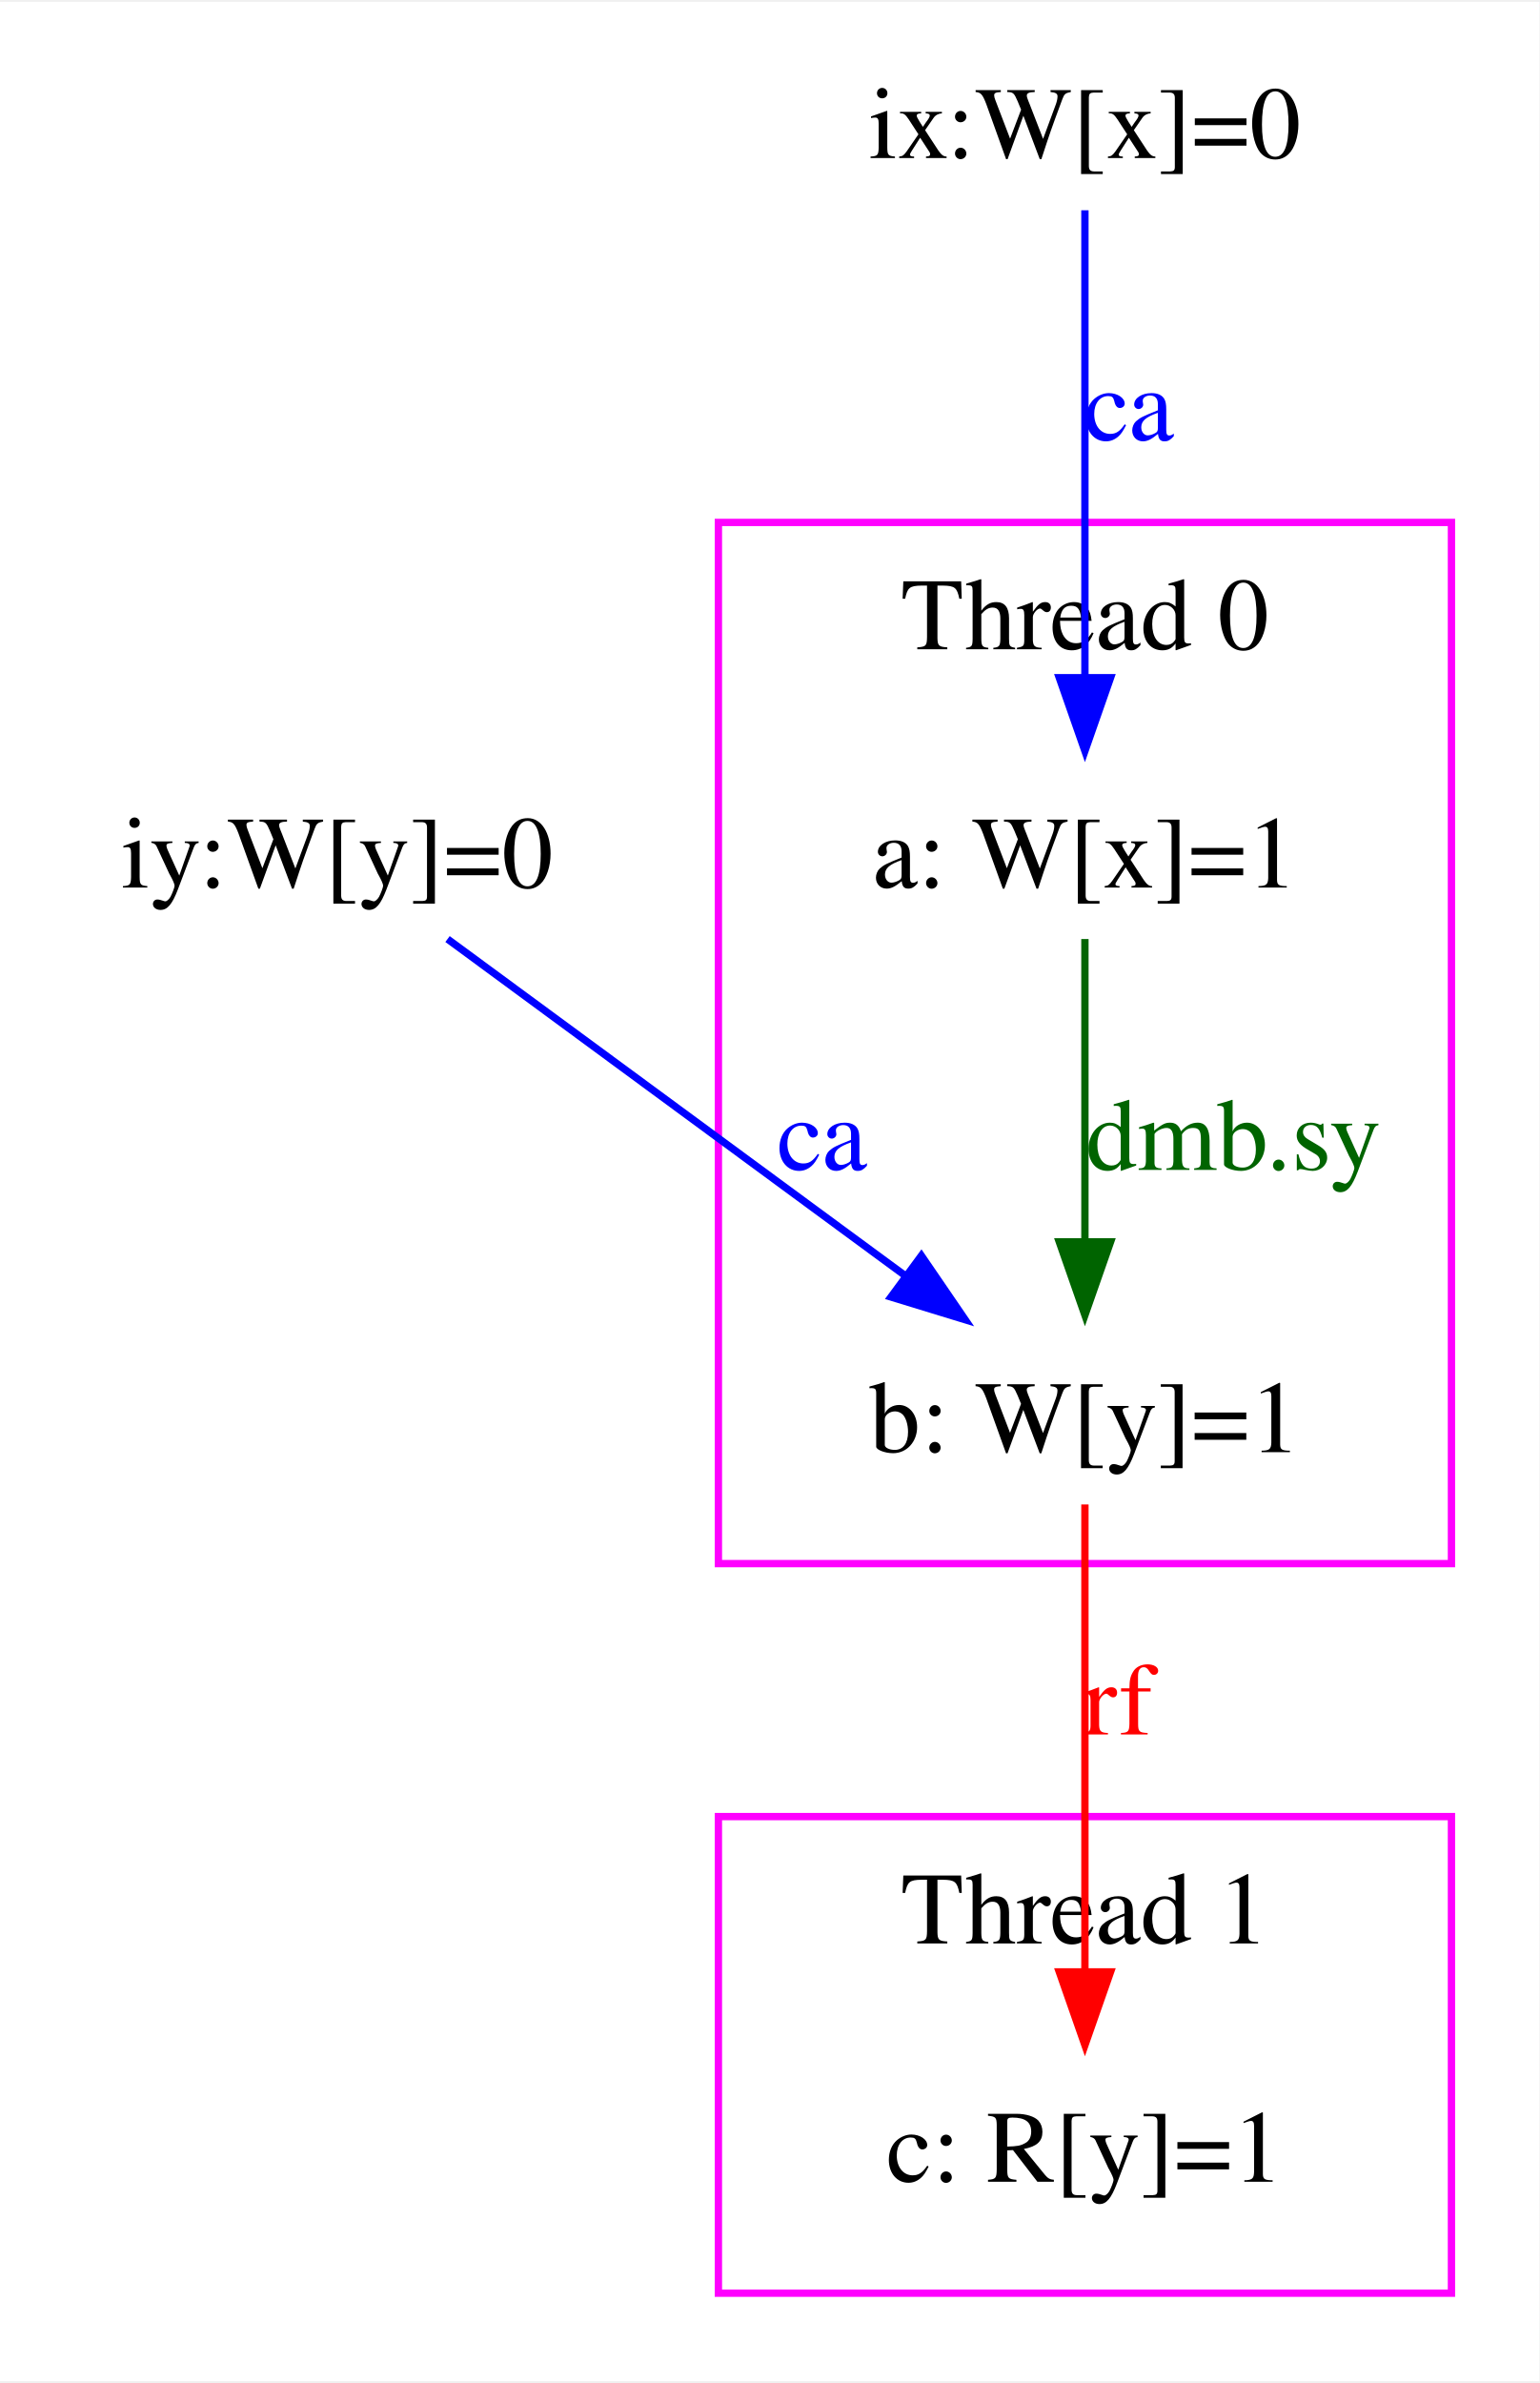
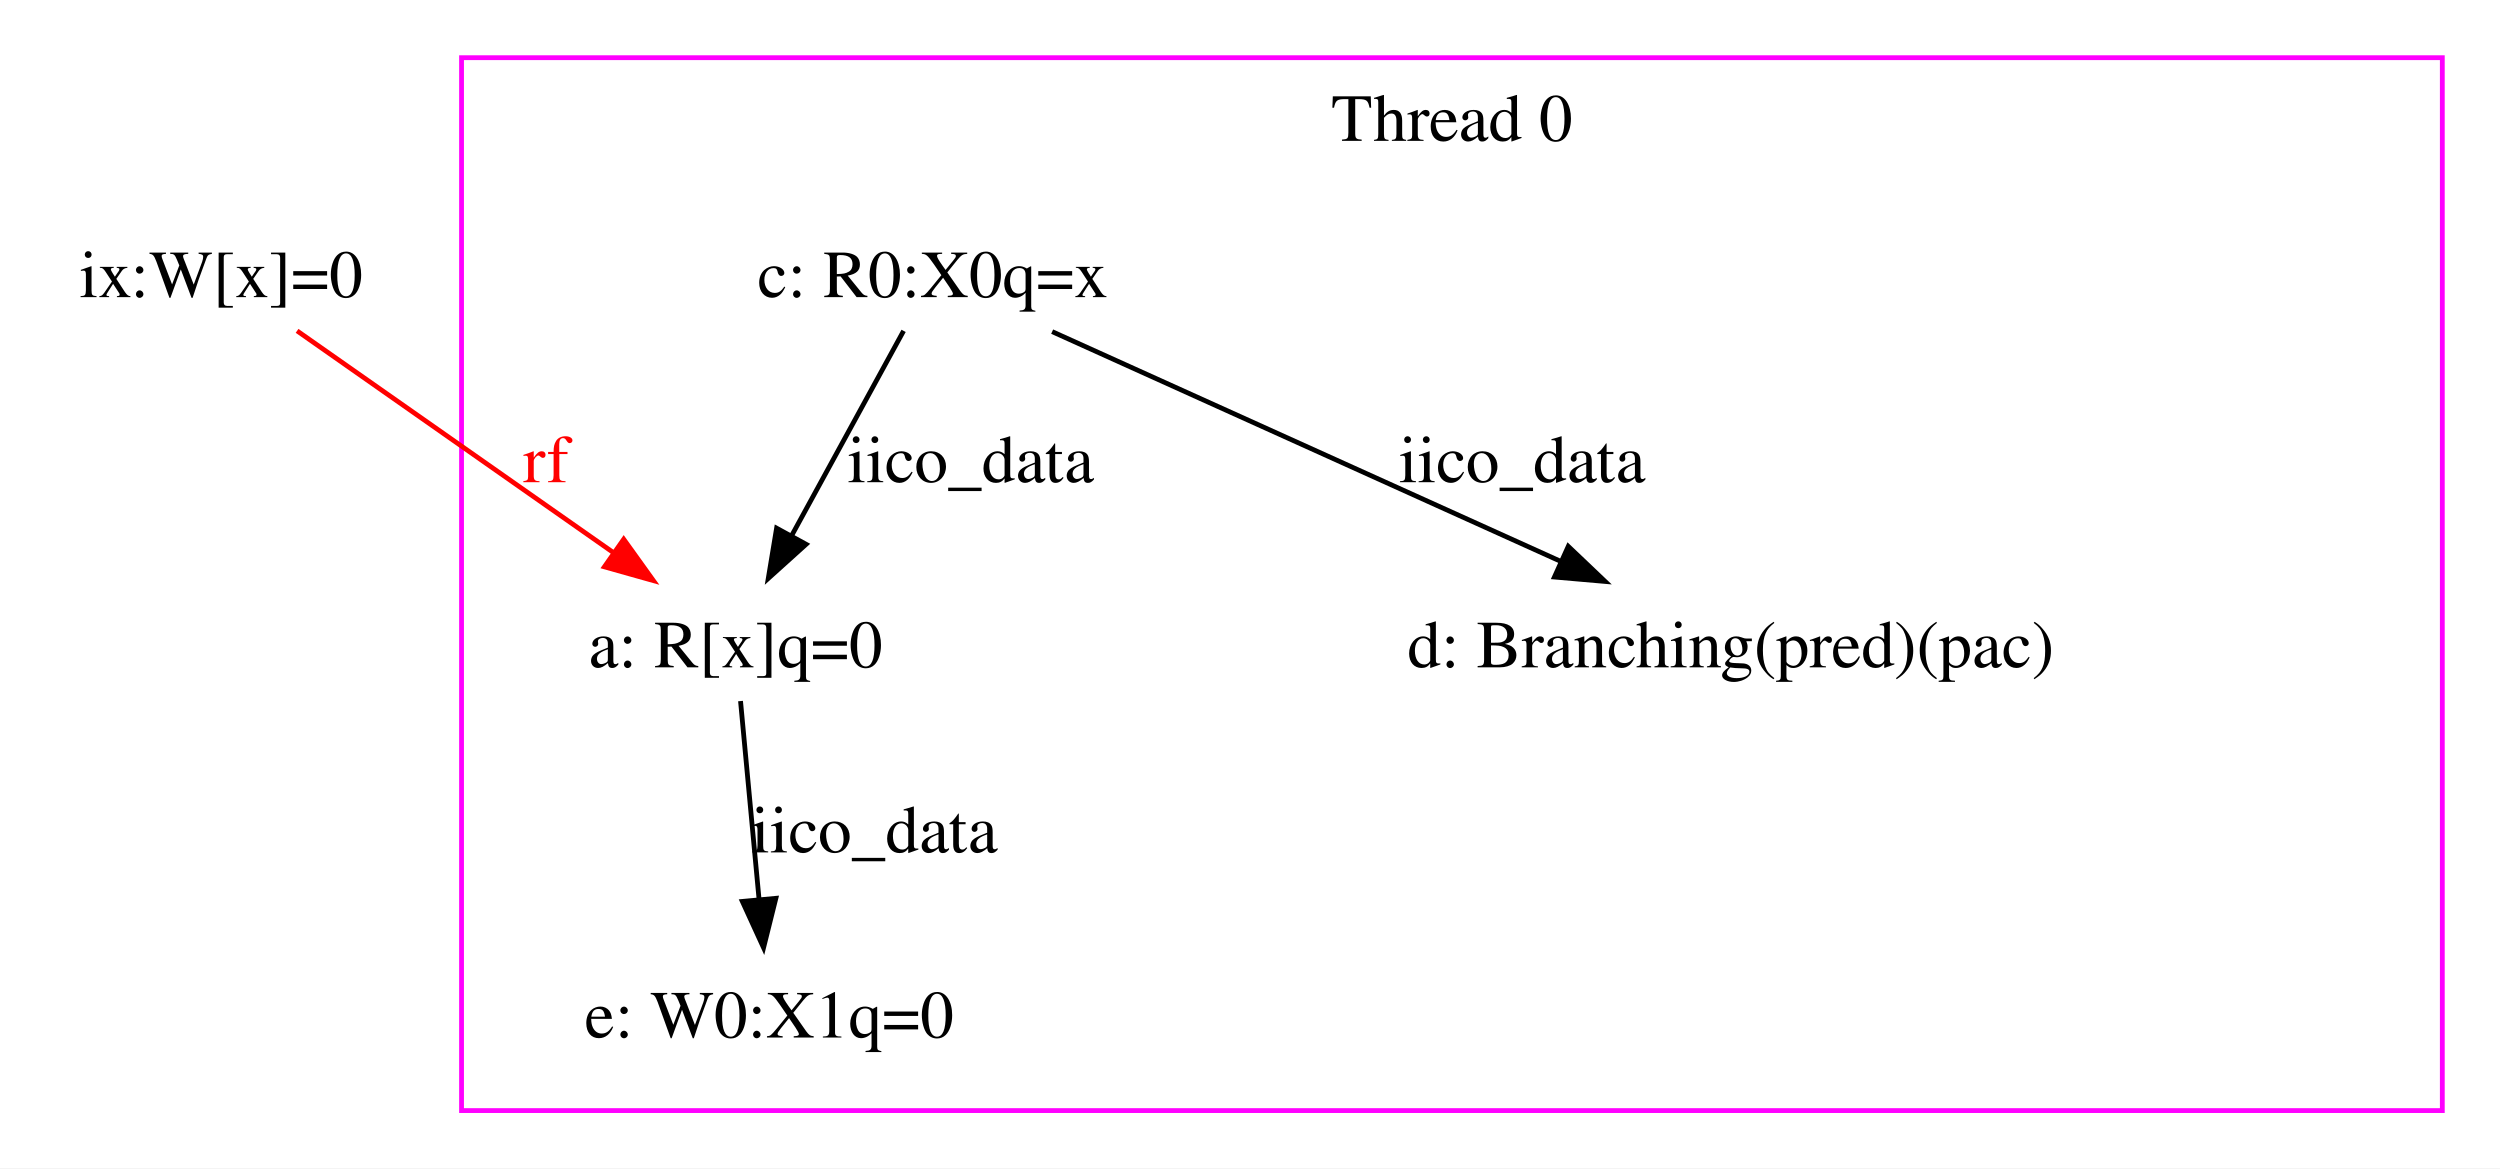
- <svg xmlns="http://www.w3.org/2000/svg" width="210pt" height="325pt" viewBox="0.00 0.00 210.00 324.50">
-   <g id="graph0" class="graph" transform="scale(1 1) rotate(0) translate(4 320.5)">
-     <polygon fill="white" stroke="none" points="-4,4 -4,-320.5 206,-320.5 206,4 -4,4" />
+ <svg xmlns="http://www.w3.org/2000/svg" width="520pt" height="243pt" viewBox="0.00 0.00 520.00 243.00">
+   <g id="graph0" class="graph" transform="scale(1 1) rotate(0) translate(4 239)">
+     <polygon fill="white" stroke="none" points="-4,4 -4,-239 516,-239 516,4 -4,4" />
    <g id="clust1" class="cluster">
-       <polygon fill="none" stroke="magenta" points="94,-107.5 94,-249.5 194,-249.5 194,-107.5 94,-107.5" />
-       <text text-anchor="middle" x="144" y="-232.2" font-family="Times,serif" font-size="14.00">Thread 0</text>
-     </g>
-     <g id="clust2" class="cluster">
-       <polygon fill="none" stroke="magenta" points="94,-8 94,-73 194,-73 194,-8 94,-8" />
-       <text text-anchor="middle" x="144" y="-55.7" font-family="Times,serif" font-size="14.00">Thread 1</text>
+       <polygon fill="none" stroke="magenta" points="92,-8 92,-227 504,-227 504,-8 92,-8" />
+       <text text-anchor="middle" x="298" y="-209.7" font-family="Times,serif" font-size="14.00">Thread 0</text>
    </g>
    <g id="node1" class="node">
-       <text text-anchor="middle" x="42" y="-199.7" font-family="Times,serif" font-size="14.00">iy:W[y]=0</text>
+       <text text-anchor="middle" x="42" y="-177.2" font-family="Times,serif" font-size="14.00">ix:W[x]=0</text>
+     </g>
+     <g id="node2" class="node">
+       <text text-anchor="middle" x="149" y="-100.2" font-family="Times,serif" font-size="14.00">a: R[x]q=0</text>
+     </g>
+     <g id="edge4" class="edge">
+       <path fill="none" stroke="red" d="M57.79,-170.18C75.17,-158 103.37,-138.23 123.81,-123.9" />
+       <polygon fill="red" stroke="red" points="125.73,-126.84 131.91,-118.23 121.71,-121.1 125.73,-126.84" />
+       <text text-anchor="middle" x="109.58" y="-138.7" font-family="Times,serif" font-size="14.00" fill="red">rf</text>
+     </g>
+     <g id="node5" class="node">
+       <text text-anchor="middle" x="156" y="-23.2" font-family="Times,serif" font-size="14.00">e: W0:X1q=0</text>
+     </g>
+     <g id="edge1" class="edge">
+       <path fill="none" stroke="black" d="M150.03,-93.18C151.05,-82.33 152.62,-65.46 153.9,-51.77" />
+       <polygon fill="black" stroke="black" points="157.38,-52.15 154.82,-41.87 150.41,-51.5 157.38,-52.15" />
+       <text text-anchor="middle" x="177.88" y="-61.7" font-family="Times,serif" font-size="14.00">iico_data</text>
+     </g>
+     <g id="node3" class="node">
+       <text text-anchor="middle" x="190" y="-177.2" font-family="Times,serif" font-size="14.00">c: R0:X0q=x</text>
+     </g>
+     <g id="edge2" class="edge">
+       <path fill="none" stroke="black" d="M183.95,-170.18C177.77,-158.88 168.03,-141.07 160.4,-127.11" />
+       <polygon fill="black" stroke="black" points="163.67,-125.79 155.8,-118.69 157.53,-129.14 163.67,-125.79" />
+       <text text-anchor="middle" x="197.92" y="-138.7" font-family="Times,serif" font-size="14.00">iico_data</text>
    </g>
    <g id="node4" class="node">
-       <text text-anchor="middle" x="144" y="-122.7" font-family="Times,serif" font-size="14.00">b: W[y]=1</text>
+       <text text-anchor="middle" x="356" y="-100.2" font-family="Times,serif" font-size="14.00">d: Branching(pred)(pac)</text>
    </g>
    <g id="edge3" class="edge">
-       <path fill="none" stroke="blue" d="M57.05,-192.68C73.55,-180.55 100.26,-160.91 119.72,-146.6" />
-       <polygon fill="blue" stroke="blue" points="121.69,-149.5 127.67,-140.76 117.54,-143.86 121.69,-149.5" />
-       <text text-anchor="middle" x="108.14" y="-161.2" font-family="Times,serif" font-size="14.00" fill="blue">ca</text>
-     </g>
-     <g id="node2" class="node">
-       <text text-anchor="middle" x="144" y="-299.2" font-family="Times,serif" font-size="14.00">ix:W[x]=0</text>
-     </g>
-     <g id="node3" class="node">
-       <text text-anchor="middle" x="144" y="-199.7" font-family="Times,serif" font-size="14.00">a: W[x]=1</text>
-     </g>
-     <g id="edge4" class="edge">
-       <path fill="none" stroke="blue" d="M144,-292.07C144,-276.56 144,-248.2 144,-228.23" />
-       <polygon fill="blue" stroke="blue" points="147.5,-228.32 144,-218.32 140.5,-228.32 147.5,-228.32" />
-       <text text-anchor="middle" x="150" y="-260.7" font-family="Times,serif" font-size="14.00" fill="blue">ca</text>
-     </g>
-     <g id="edge2" class="edge">
-       <path fill="none" stroke="darkgreen" d="M144,-192.68C144,-181.83 144,-164.96 144,-151.27" />
-       <polygon fill="darkgreen" stroke="darkgreen" points="147.5,-151.38 144,-141.38 140.5,-151.38 147.5,-151.38" />
-       <text text-anchor="middle" x="164.25" y="-161.2" font-family="Times,serif" font-size="14.00" fill="darkgreen">dmb.sy</text>
-     </g>
-     <g id="node5" class="node">
-       <text text-anchor="middle" x="144" y="-23.2" font-family="Times,serif" font-size="14.00">c: R[y]=1</text>
-     </g>
-     <g id="edge1" class="edge">
-       <path fill="none" stroke="red" d="M144,-115.57C144,-100.06 144,-71.7 144,-51.73" />
-       <polygon fill="red" stroke="red" points="147.5,-51.82 144,-41.82 140.5,-51.82 147.5,-51.82" />
-       <text text-anchor="middle" x="148.5" y="-84.2" font-family="Times,serif" font-size="14.00" fill="red">rf</text>
+       <path fill="none" stroke="black" d="M214.85,-170.02C243.05,-157.28 289.24,-136.41 321.06,-122.04" />
+       <polygon fill="black" stroke="black" points="322.2,-125.36 329.87,-118.06 319.32,-118.98 322.2,-125.36" />
+       <text text-anchor="middle" x="312.62" y="-138.7" font-family="Times,serif" font-size="14.00">iico_data</text>
    </g>
  </g>
</svg>
